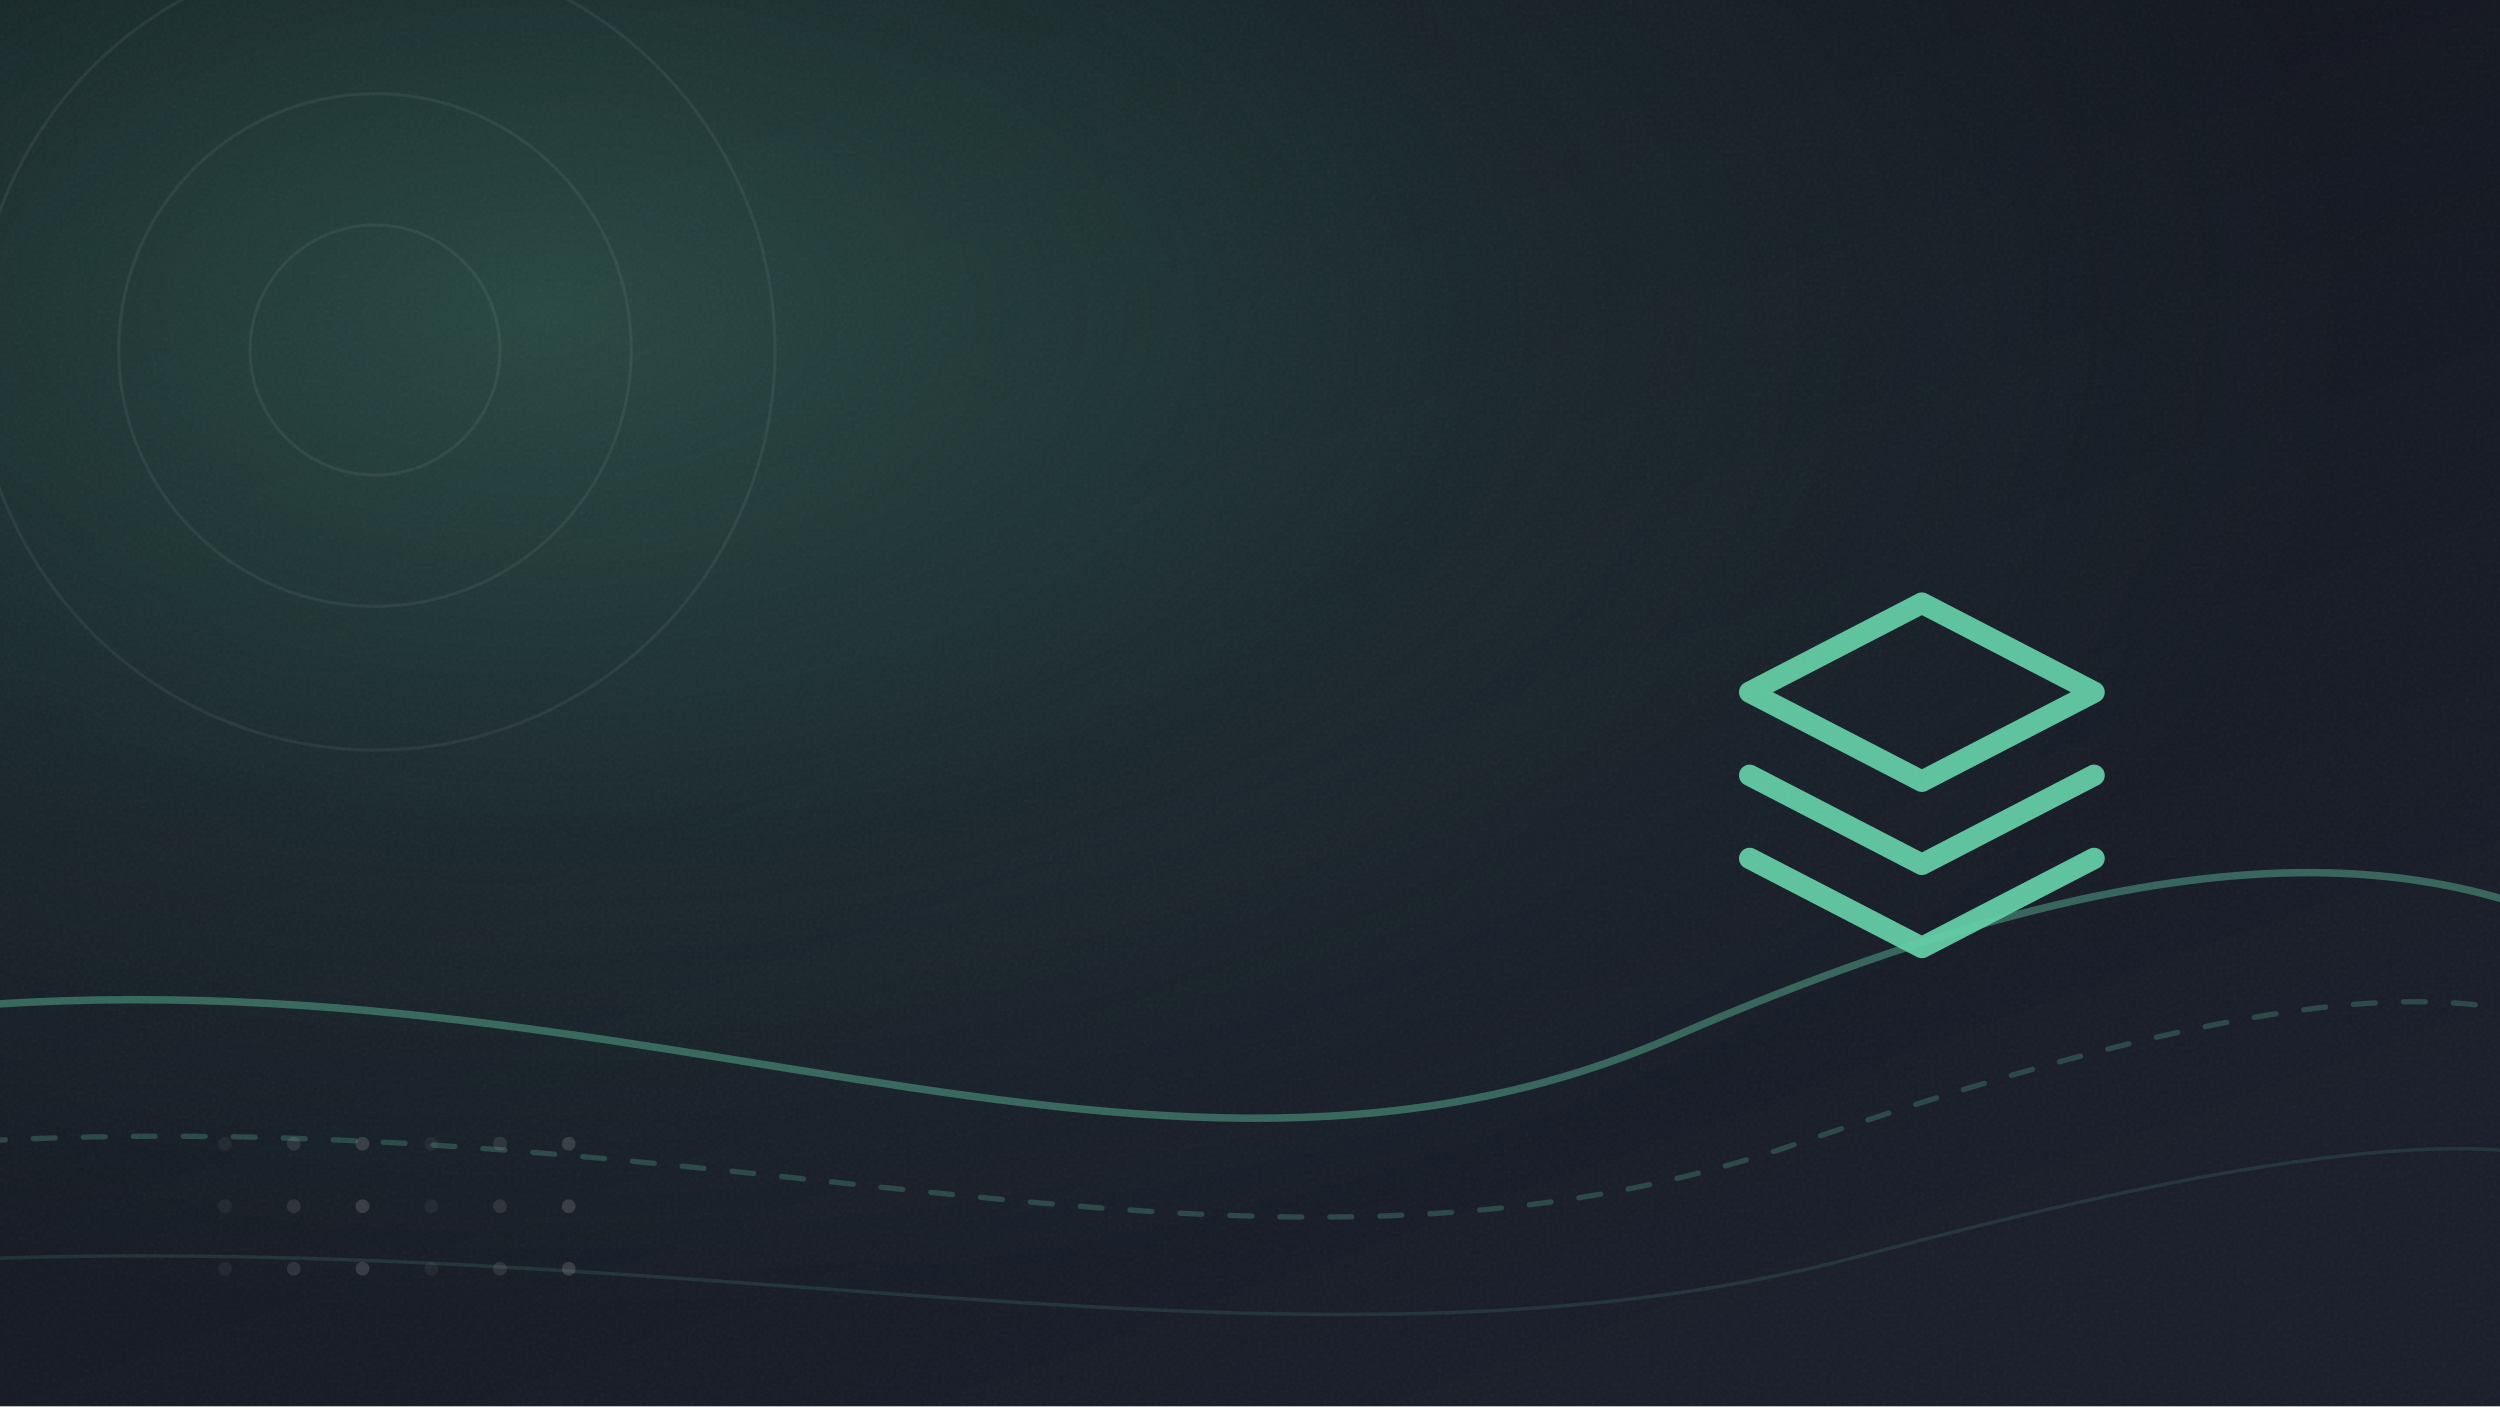
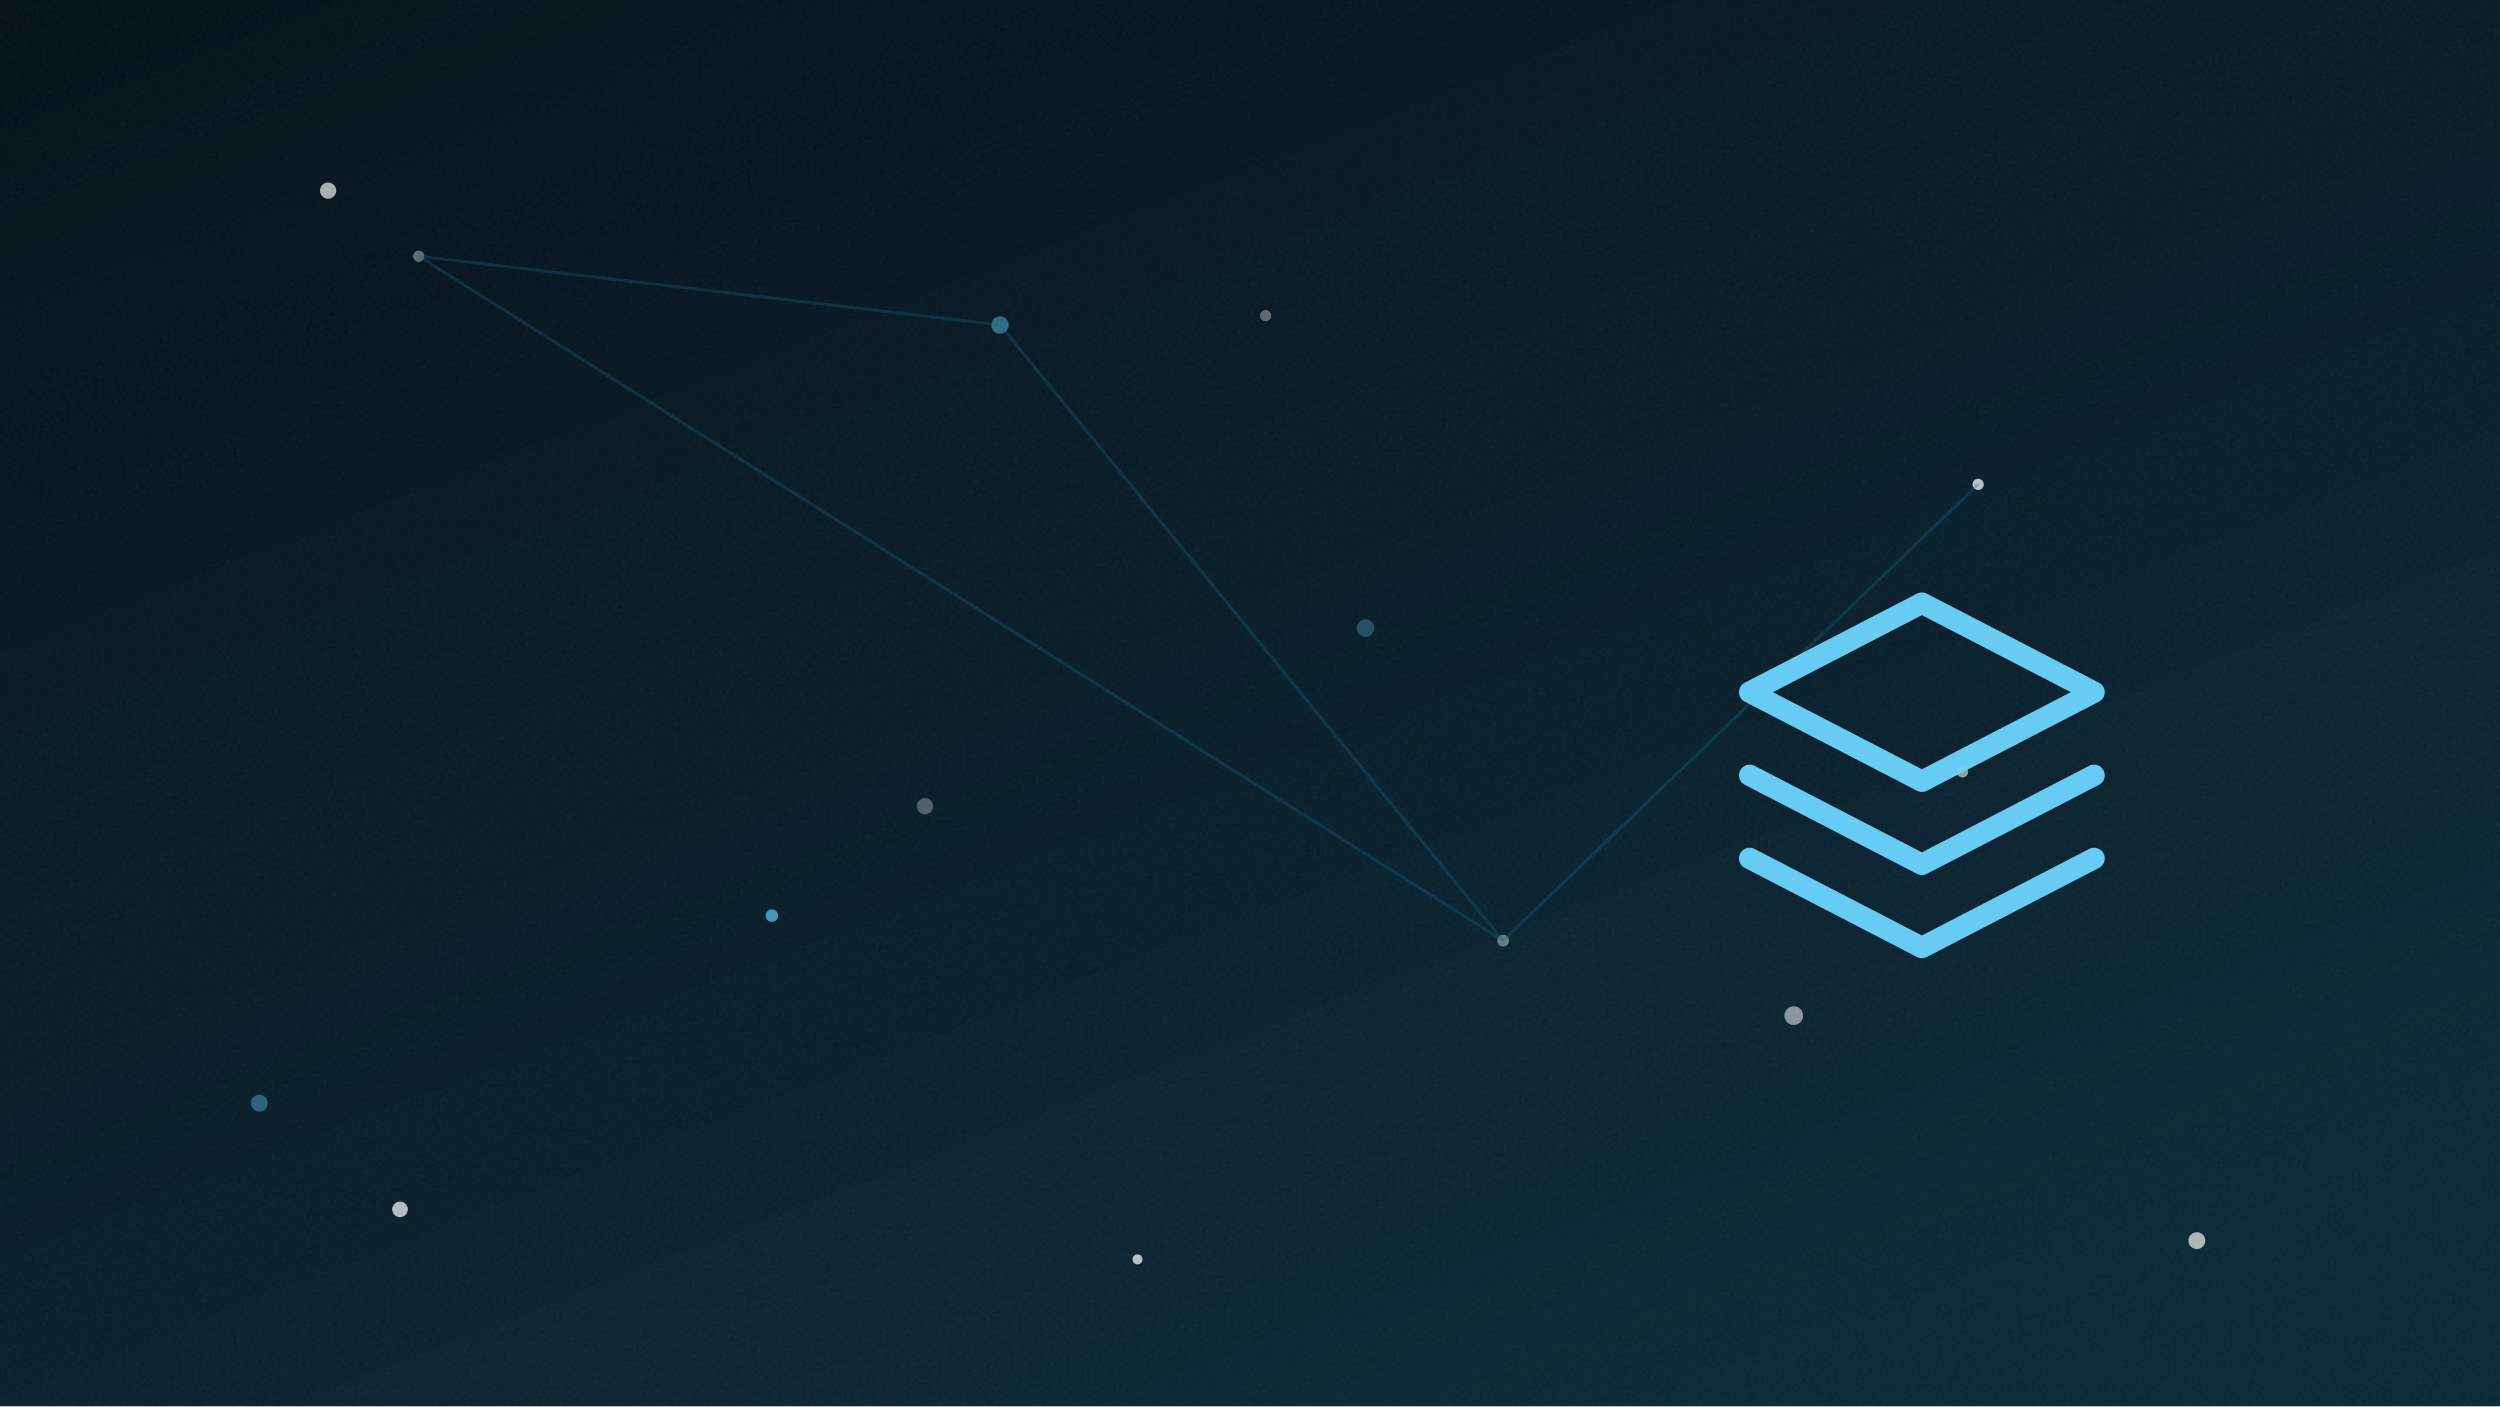
<svg xmlns="http://www.w3.org/2000/svg" width="800" height="450" viewBox="0 0 800 450">
  <defs>
-     <linearGradient id="bg" x1="0" y1="0" x2="0.65" y2="1">
-       <stop offset="0" stop-color="#0e1118" />
-       <stop offset="1" stop-color="#181d29" />
+     <linearGradient id="bg" x1="0" y1="0" x2="0.7" y2="1">
+       <stop offset="0" stop-color="#041019" />
+       <stop offset="1" stop-color="#0a2836" />
    </linearGradient>
-     <radialGradient id="glow" cx="0.22" cy="0.22" r="0.72">
-       <stop offset="0" stop-color="#64d2a8" stop-opacity="0.27" />
-       <stop offset="0.55" stop-color="#64d2a8" stop-opacity="0.08" />
-       <stop offset="1" stop-color="#64d2a8" stop-opacity="0" />
+     <radialGradient id="glowA" cx="0.78" cy="0.16" r="0.7">
+       <stop offset="0" stop-color="#106a8a" stop-opacity="0.3" />
+       <stop offset="1" stop-color="#106a8a" stop-opacity="0" />
+     </radialGradient>
+     <radialGradient id="glowB" cx="0.15" cy="0.85" r="0.6">
+       <stop offset="0" stop-color="#106a8a" stop-opacity="0.18" />
+       <stop offset="1" stop-color="#106a8a" stop-opacity="0" />
    </radialGradient>
    <filter id="grain">
      <feTurbulence type="fractalNoise" baseFrequency="0.9" numOctaves="2" stitchTiles="stitch" />
      <feColorMatrix type="saturate" values="0" />
      <feComponentTransfer>
        <feFuncA type="linear" slope="0.05" />
      </feComponentTransfer>
      <feComposite operator="over" in2="SourceGraphic" />
    </filter>
  </defs>
  <rect width="800" height="450" fill="url(#bg)" />
-   <rect width="800" height="450" fill="url(#glow)" />
-   <g fill="none" stroke="#ffffff" stroke-opacity="0.06">
-     <circle cx="120" cy="112" r="128" />
-     <circle cx="120" cy="112" r="82" />
-     <circle cx="120" cy="112" r="40" />
-   </g>
-   <path d="M -85.0 332.0 C 175.0 281.6, 355.0 410.0, 535.0 332.0 S 795.0 276.0, 855.0 312.0" fill="none" stroke="#64d2a8" stroke-opacity="0.4" stroke-width="2.4" stroke-linecap="round" />
-   <path d="M -85.0 372.0 C 205.0 336.0, 385.0 431.2, 575.0 366.0 S 815.0 316.0, 855.0 348.0" fill="none" stroke="#64d2a8" stroke-opacity="0.24" stroke-width="1.7" stroke-dasharray="7 9" stroke-linecap="round" />
-   <path d="M -85.0 408.0 C 185.0 381.6, 405.0 452.4, 595.0 402.0 S 825.0 366.0, 855.0 386.0" fill="none" stroke="#64d2a8" stroke-opacity="0.13" stroke-width="1.1" stroke-linecap="round" />
-   <circle cx="72" cy="366" r="2.2" fill="#ffffff" fill-opacity="0.05" />
-   <circle cx="94" cy="366" r="2.2" fill="#ffffff" fill-opacity="0.095" />
-   <circle cx="116" cy="366" r="2.2" fill="#ffffff" fill-opacity="0.14" />
-   <circle cx="138" cy="366" r="2.2" fill="#ffffff" fill-opacity="0.05" />
-   <circle cx="160" cy="366" r="2.2" fill="#ffffff" fill-opacity="0.095" />
-   <circle cx="182" cy="366" r="2.2" fill="#ffffff" fill-opacity="0.14" />
-   <circle cx="72" cy="386" r="2.2" fill="#ffffff" fill-opacity="0.05" />
-   <circle cx="94" cy="386" r="2.2" fill="#ffffff" fill-opacity="0.095" />
-   <circle cx="116" cy="386" r="2.2" fill="#ffffff" fill-opacity="0.14" />
-   <circle cx="138" cy="386" r="2.2" fill="#ffffff" fill-opacity="0.05" />
-   <circle cx="160" cy="386" r="2.2" fill="#ffffff" fill-opacity="0.095" />
-   <circle cx="182" cy="386" r="2.2" fill="#ffffff" fill-opacity="0.14" />
-   <circle cx="72" cy="406" r="2.2" fill="#ffffff" fill-opacity="0.05" />
-   <circle cx="94" cy="406" r="2.2" fill="#ffffff" fill-opacity="0.095" />
-   <circle cx="116" cy="406" r="2.2" fill="#ffffff" fill-opacity="0.14" />
-   <circle cx="138" cy="406" r="2.2" fill="#ffffff" fill-opacity="0.05" />
-   <circle cx="160" cy="406" r="2.2" fill="#ffffff" fill-opacity="0.095" />
-   <circle cx="182" cy="406" r="2.2" fill="#ffffff" fill-opacity="0.14" />
-   <g transform="translate(520 155) scale(1.9)" fill="none" stroke="#64d2a8" stroke-opacity="0.92" stroke-width="3.6" stroke-linecap="round" stroke-linejoin="round">
+   <circle cx="320" cy="104" r="2.8" fill="#6bd4ff" fill-opacity="0.43" />
+   <circle cx="134" cy="82" r="1.8" fill="#ffffff" fill-opacity="0.37" />
+   <circle cx="128" cy="387" r="2.5" fill="#ffffff" fill-opacity="0.70" />
+   <circle cx="628" cy="247" r="1.8" fill="#ffffff" fill-opacity="0.56" />
+   <circle cx="83" cy="353" r="2.7" fill="#6bd4ff" fill-opacity="0.37" />
+   <circle cx="405" cy="101" r="1.8" fill="#ffffff" fill-opacity="0.35" />
+   <circle cx="105" cy="61" r="2.6" fill="#ffffff" fill-opacity="0.66" />
+   <circle cx="481" cy="301" r="1.9" fill="#ffffff" fill-opacity="0.40" />
+   <circle cx="437" cy="201" r="2.8" fill="#6bd4ff" fill-opacity="0.27" />
+   <circle cx="574" cy="325" r="3.0" fill="#ffffff" fill-opacity="0.52" />
+   <circle cx="633" cy="155" r="1.8" fill="#ffffff" fill-opacity="0.72" />
+   <circle cx="296" cy="258" r="2.6" fill="#ffffff" fill-opacity="0.29" />
+   <circle cx="247" cy="293" r="2.0" fill="#6bd4ff" fill-opacity="0.65" />
+   <circle cx="364" cy="403" r="1.6" fill="#ffffff" fill-opacity="0.72" />
+   <circle cx="703" cy="397" r="2.7" fill="#ffffff" fill-opacity="0.66" />
+   <line x1="481" y1="301" x2="134" y2="82" stroke="#106a8a" stroke-opacity="0.3" stroke-width="1" />
+   <line x1="703" y1="397" x2="703" y2="397" stroke="#106a8a" stroke-opacity="0.3" stroke-width="1" />
+   <line x1="481" y1="301" x2="320" y2="104" stroke="#106a8a" stroke-opacity="0.3" stroke-width="1" />
+   <line x1="320" y1="104" x2="134" y2="82" stroke="#106a8a" stroke-opacity="0.3" stroke-width="1" />
+   <line x1="633" y1="155" x2="481" y2="301" stroke="#106a8a" stroke-opacity="0.3" stroke-width="1" />
+   <g transform="translate(520 155) scale(1.9)" fill="none" stroke="#6bd4ff" stroke-opacity="0.95" stroke-width="3.6" stroke-linecap="round" stroke-linejoin="round">
    <path d="M50 20 L79 35 50 50 21 35 Z" />
    <path d="M21 49 L50 64 79 49" />
    <path d="M21 63 L50 78 79 63" />
  </g>
  <rect width="800" height="450" filter="url(#grain)" fill="transparent" />
</svg>
